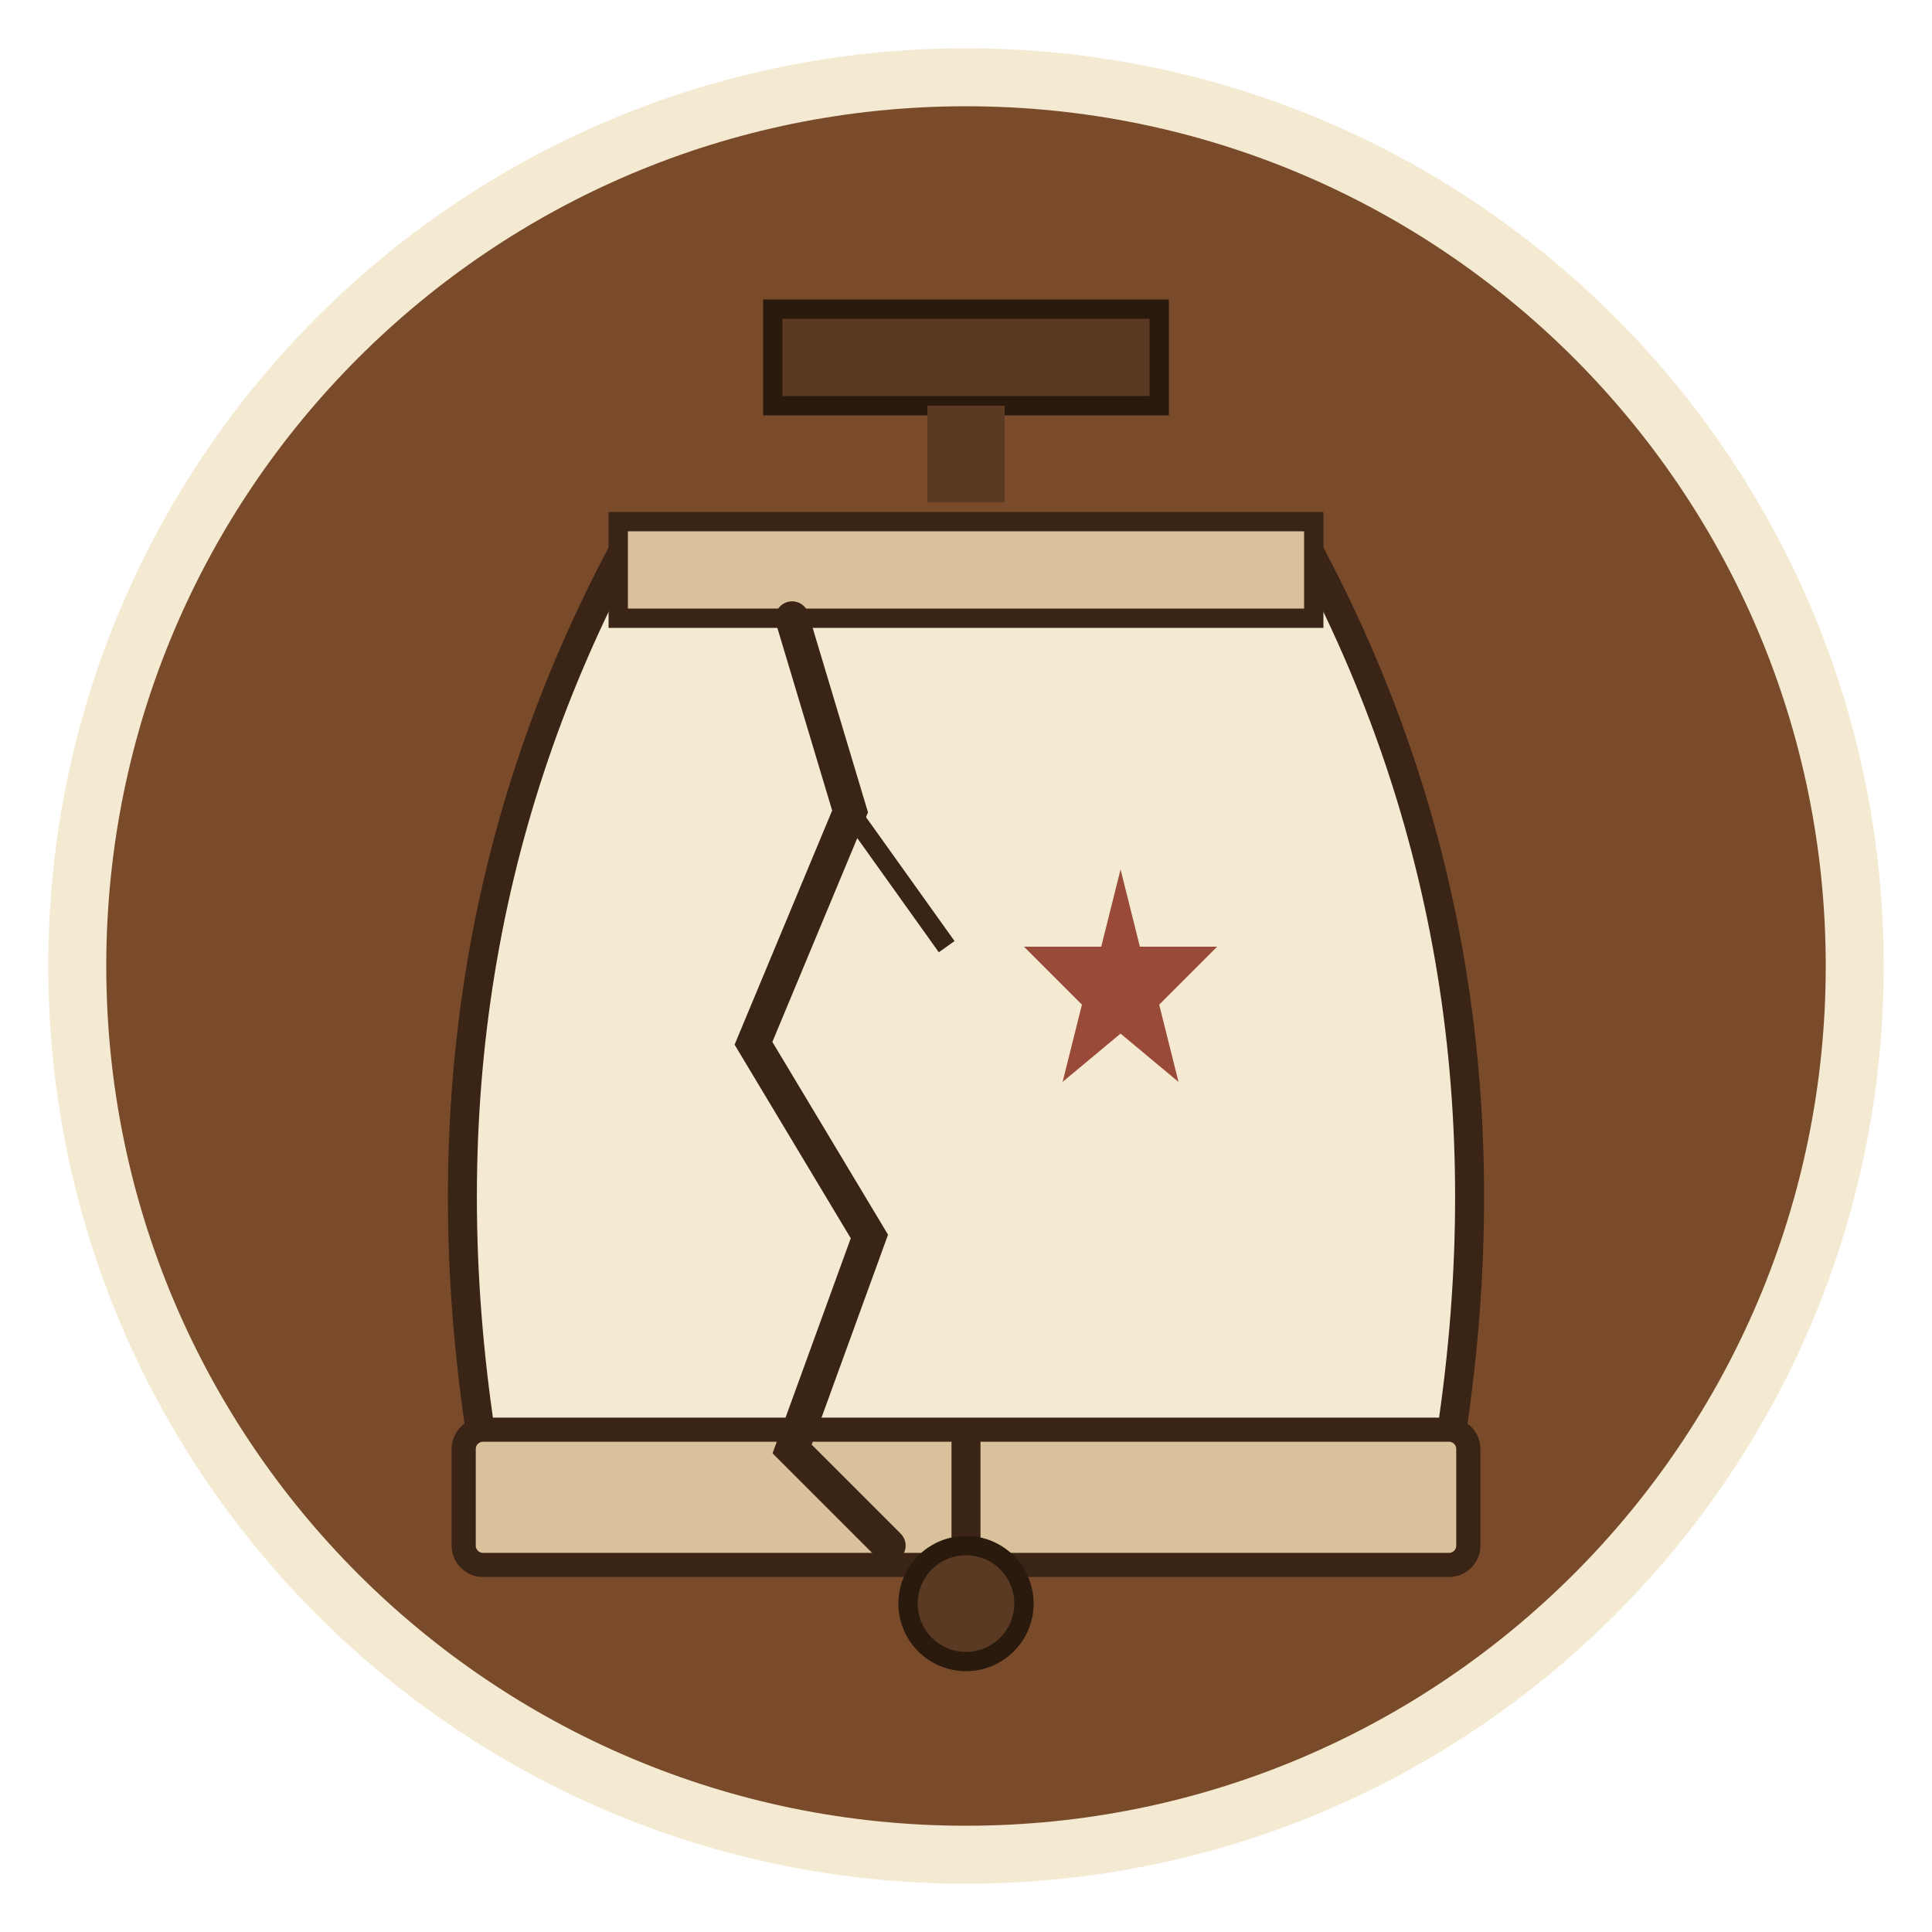
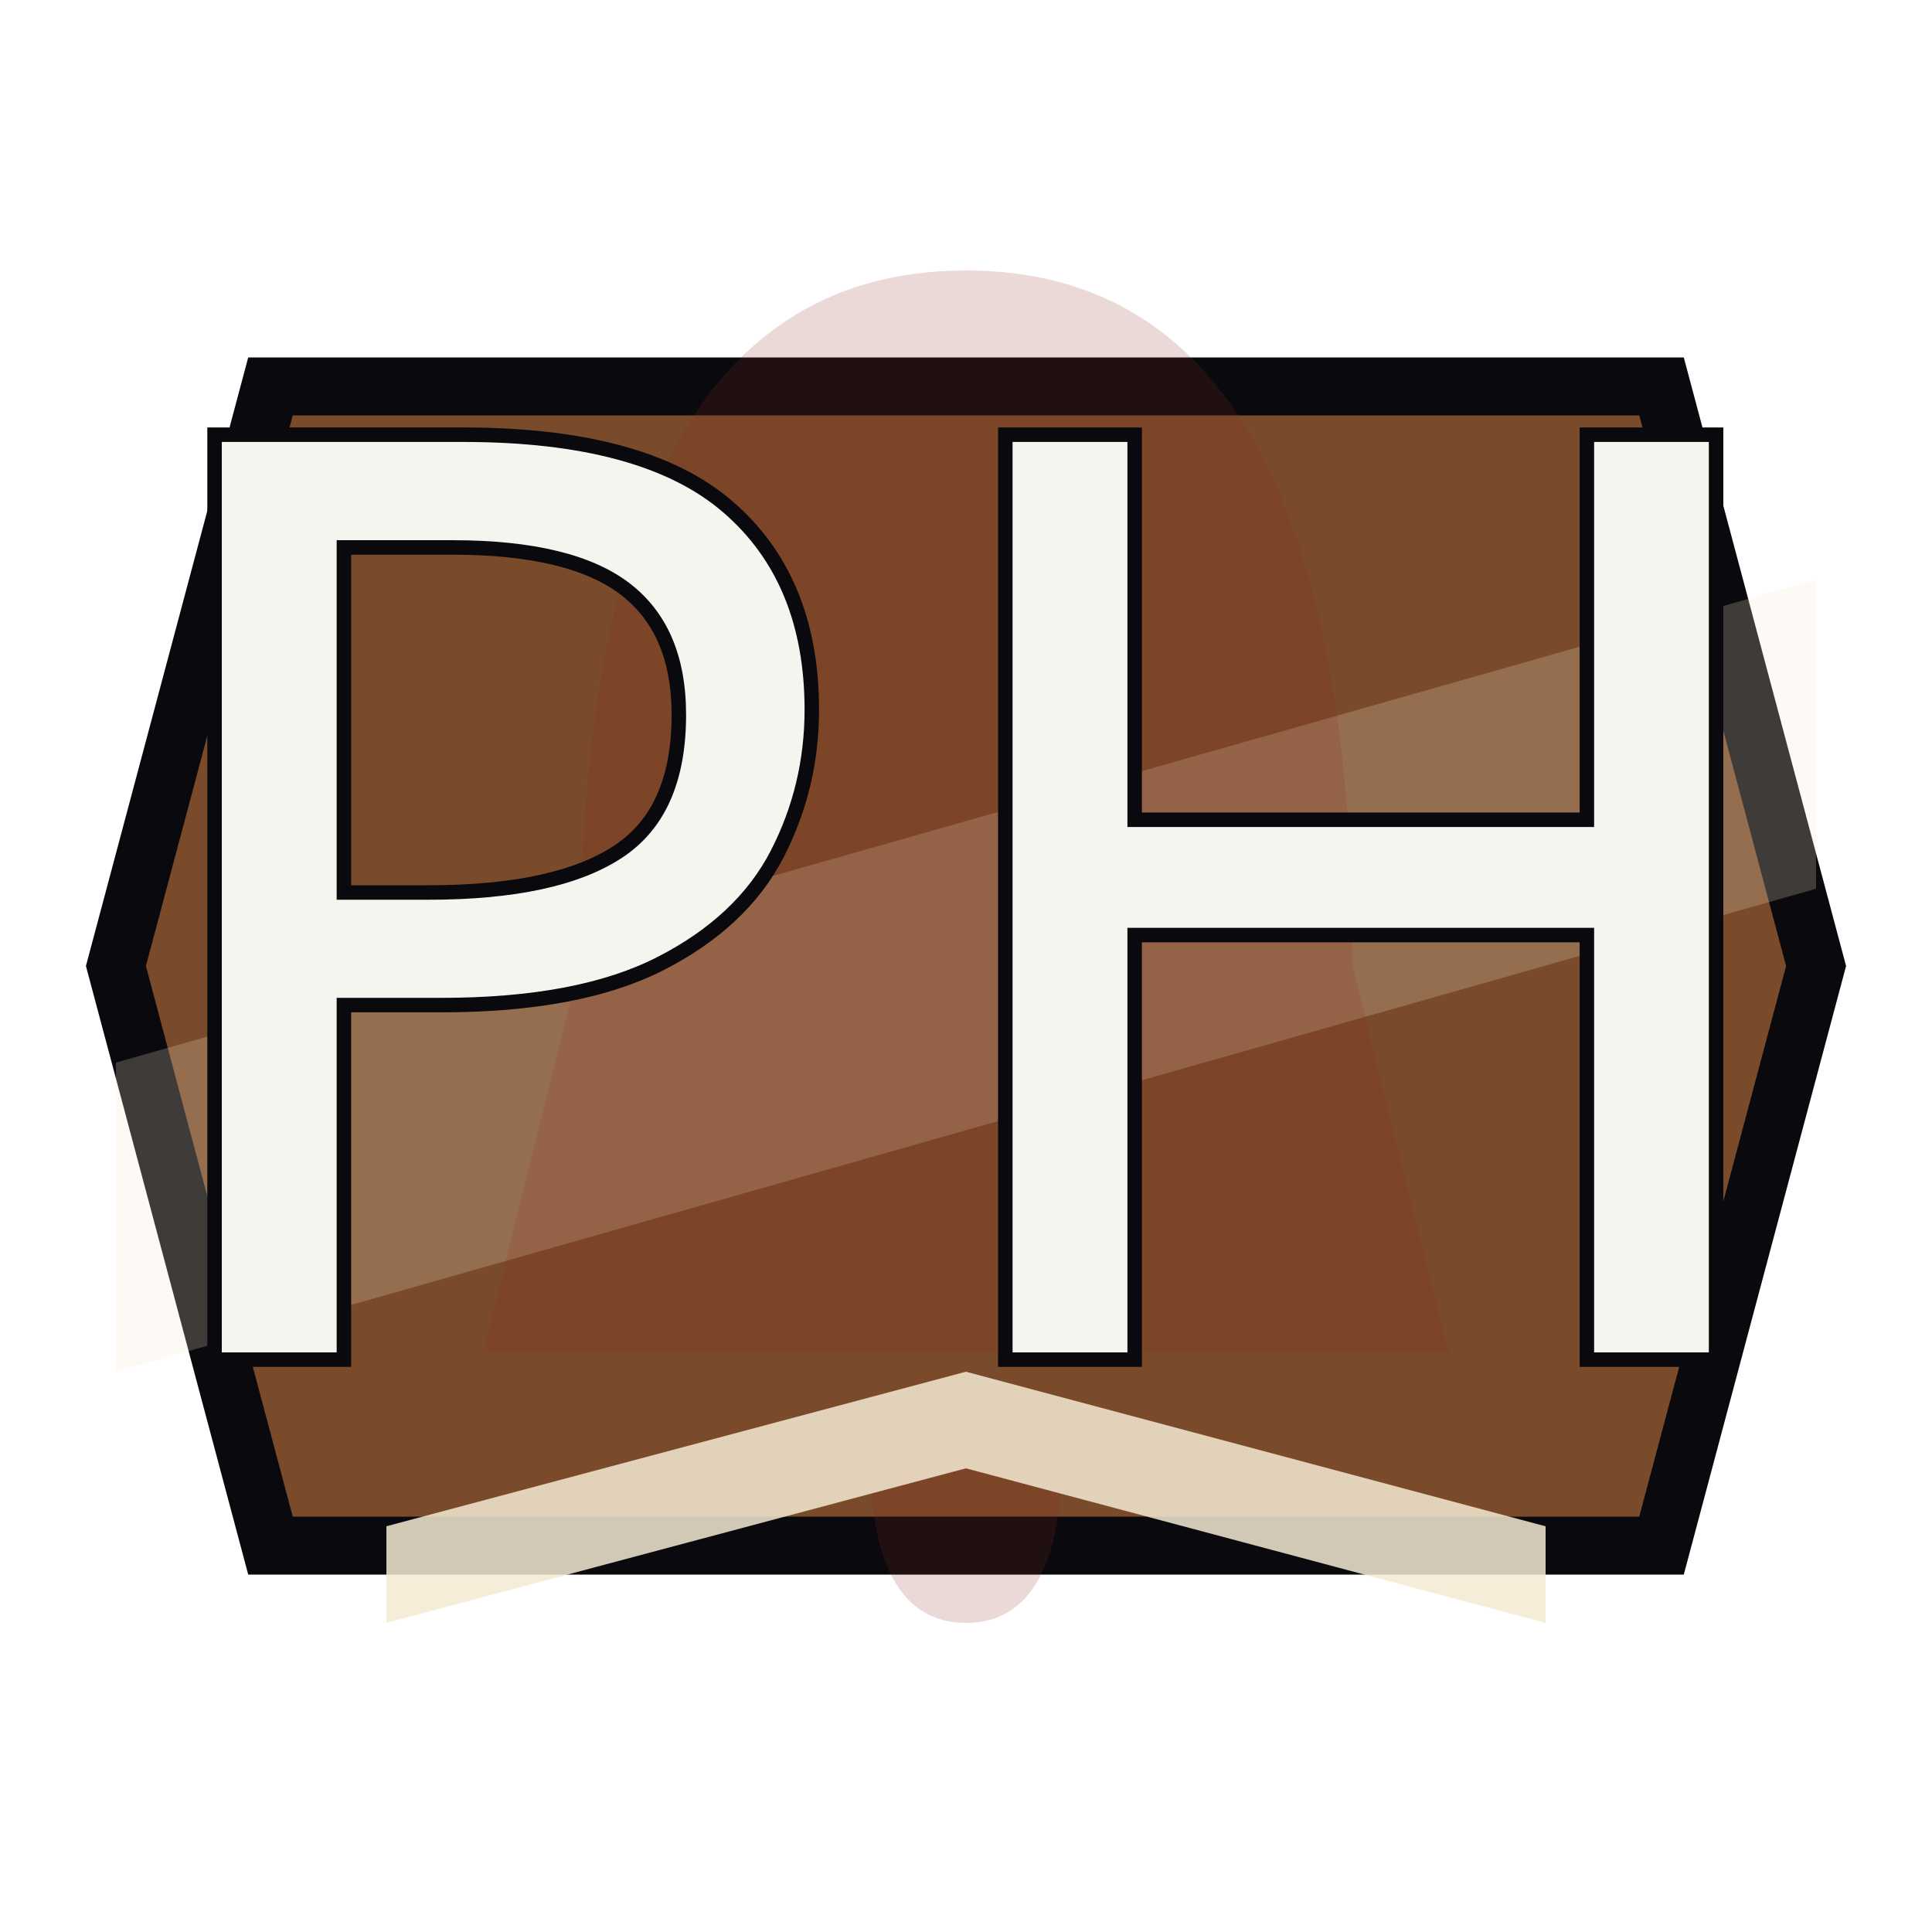
<svg xmlns="http://www.w3.org/2000/svg" viewBox="0 0 200 200">
-   <circle cx="100" cy="100" r="92" fill="#7A4B2A" />
-   <circle cx="100" cy="100" r="92" fill="none" stroke="#F4EAD2" stroke-width="6" />
-   <rect x="80" y="32" width="40" height="10" fill="#5A3A22" stroke="#2A1A0E" stroke-width="2" />
-   <rect x="96" y="42" width="8" height="10" fill="#5A3A22" />
-   <g transform="translate(100 100)">
-     <path d="M-50 50 Q-58 0 -36 -42 L36 -42 Q58 0 50 50 Z" fill="#F4EAD2" stroke="#3A2415" stroke-width="3" />
-     <rect x="-36" y="-46" width="72" height="10" fill="#D9C29B" stroke="#3A2415" stroke-width="2" />
-     <rect x="-52" y="48" width="104" height="14" rx="2" fill="#D9C29B" stroke="#3A2415" stroke-width="2.5" />
-     <path d="M-18 -36 L-12 -16 L-22 8 L-10 28 L-18 50 L-8 60" stroke="#3A2415" stroke-width="3.5" fill="none" stroke-linecap="round" />
-     <path d="M-12 -16 L-2 -2" stroke="#3A2415" stroke-width="2" fill="none" />
-     <g transform="translate(16 0)" fill="#8B2E1F" opacity="0.85">
-       <path d="M0 -10 L2 -2 L10 -2 L4 4 L6 12 L0 7 L-6 12 L-4 4 L-10 -2 L-2 -2 Z" />
-     </g>
-     <line x1="0" y1="48" x2="0" y2="62" stroke="#3A2415" stroke-width="3" />
-     <circle cx="0" cy="66" r="6" fill="#5A3A22" stroke="#2A1A0E" stroke-width="2" />
-   </g>
+   <path d="M28 40 L172 40 L188 100 L172 160 L28 160 L12 100 Z" fill="#7A4B2A" stroke="#0A0A0E" stroke-width="6" />
+   <path d="M12 110 L188 60 L188 92 L12 142 Z" fill="#F4EAD2" opacity="0.22" />
+   <path d="M100 28 Q60 28 60 100 L50 140 L150 140 L140 100 Q140 28 100 28 Z M90 150 Q90 168 100 168 Q110 168 110 150 Z" fill="#8B2E1F" opacity="0.18" />
+   <path d="M40 158 L100 142 L160 158 L160 168 L100 152 L40 168 Z" fill="#F4EAD2" opacity="0.85" />
+   <text x="100" y="140" text-anchor="middle" font-family="Anton, Impact, 'Archivo Black', sans-serif" font-weight="400" font-size="132" fill="#F4F5EE" stroke="#0A0A0E" stroke-width="3" paint-order="stroke fill" letter-spacing="2">PH</text>
</svg>
